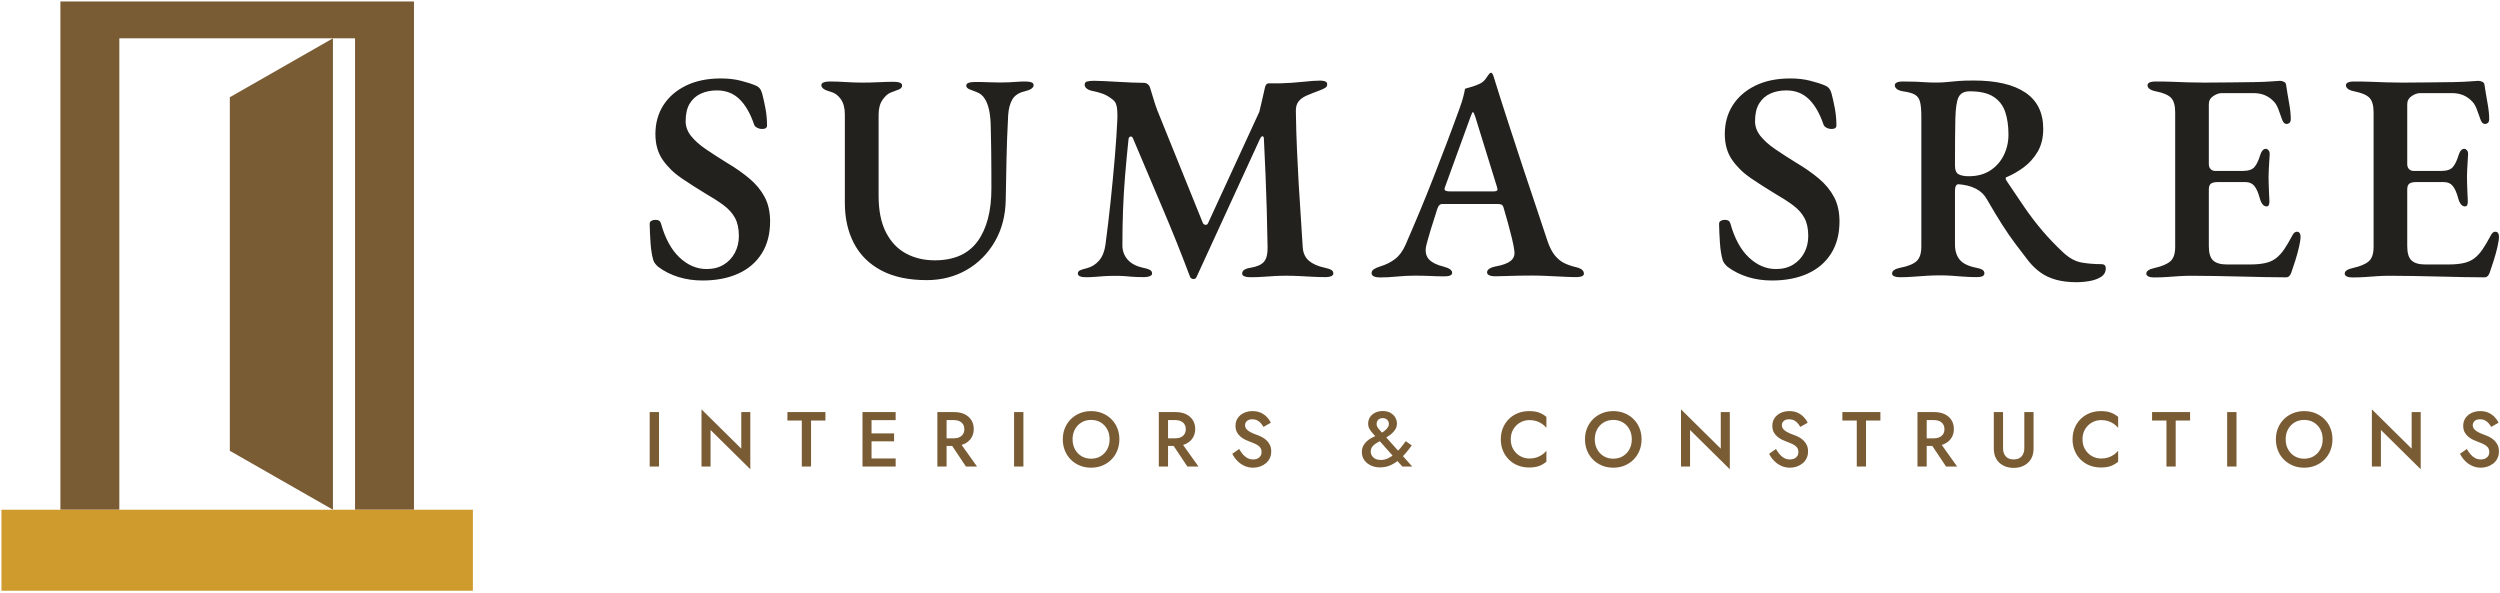
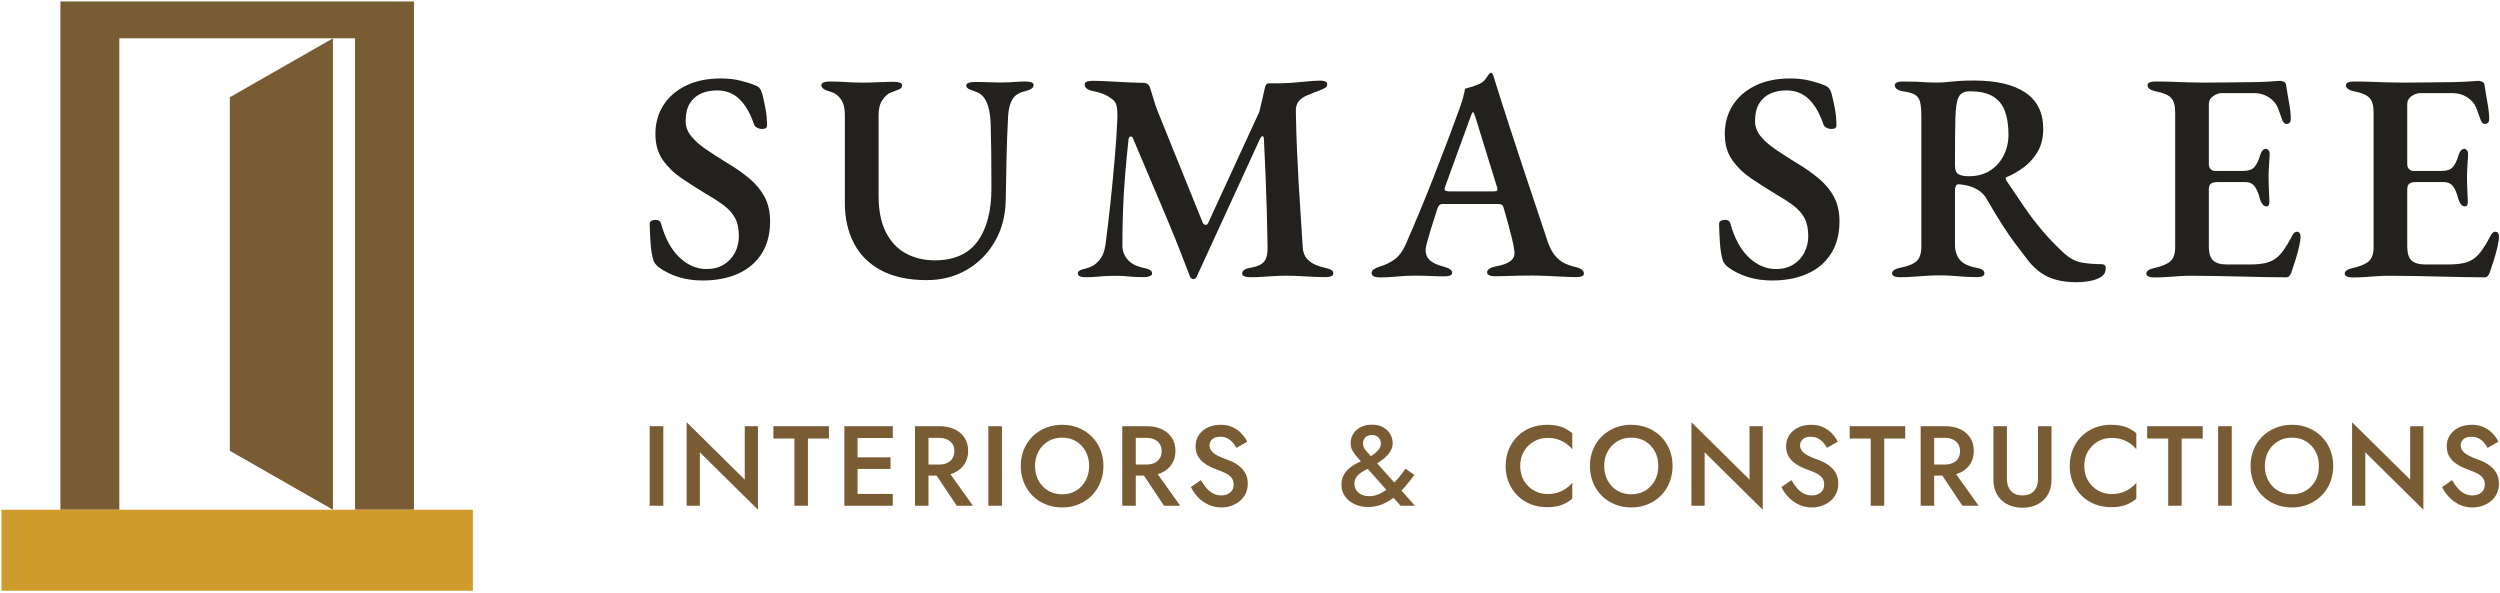
<svg xmlns="http://www.w3.org/2000/svg" width="848.5" height="201" viewBox="-0.500 -0.500 848.500 201.000" role="img">
  <g transform="translate(0.000,0.000)">
    <path d="M20.000,0.000h120.000v12.500h-120.000z M20.000,12.500h20.000v160.000h-20.000z M120.000,12.500h20.000v160.000h-20.000z" fill="#7A5C34" />
    <path d="M112.500,12.500L77.500,32.500V152.500L112.500,172.500Z" fill="#7A5C34" />
    <path d="M0.000,172.500h160.000v27.500h-160.000z" fill="#CF9B2C" />
  </g>
  <path transform="translate(216.668,93.160) scale(0.10096)" d="M210.624 15.264Q168.256 15.264 130.732 3.868Q93.208 -7.528 62.264 -30.16Q57.16 -34.528 52.556 -40.08Q47.952 -45.632 45.584 -52.0Q38.376 -75.312 35.956 -110.44Q33.536 -145.568 33.008 -175.031Q33.008 -182.031 38.824 -185.347Q44.64 -188.663 52.64 -188.663Q59.848 -188.663 64.296 -185.979Q68.744 -183.295 70.848 -176.927Q91.952 -101.031 133.292 -62.143Q174.632 -23.256 224.256 -23.256Q257.784 -23.256 282.024 -38.072Q306.264 -52.888 319.556 -78.18Q332.848 -103.472 332.848 -134.216Q332.848 -171.168 319.9 -195.013Q306.952 -218.857 281.952 -237.489Q256.952 -256.121 219.48 -277.753Q179.376 -302.017 140.824 -328.069Q102.272 -354.121 77.272 -389.645Q52.272 -425.168 52.272 -477.216Q52.272 -531.528 78.768 -573.448Q105.264 -615.368 154.708 -639.684Q204.152 -664.0 272.312 -664.0Q309.048 -664.0 339.228 -656.316Q369.407 -648.632 387.615 -640.896Q397.455 -637.16 402.771 -630.712Q408.087 -624.264 411.191 -612.952Q416.823 -591.952 422.167 -563.664Q427.511 -535.376 427.511 -505.857Q427.511 -494.121 411.039 -494.121Q402.407 -494.121 394.275 -498.305Q386.143 -502.489 384.143 -508.857Q364.983 -565.168 334.775 -594.456Q304.568 -623.744 259.36 -623.744Q228.992 -623.744 205.384 -613.112Q181.775 -602.48 167.851 -579.872Q153.927 -557.264 153.927 -520.416Q153.927 -493.36 172.139 -470.516Q190.351 -447.671 221.799 -426.223Q253.247 -404.775 291.719 -381.039Q335.183 -355.256 368.131 -327.68Q401.079 -300.104 419.451 -265.604Q437.823 -231.104 437.823 -183.312Q437.823 -119.896 409.535 -75.212Q381.247 -30.528 330.223 -7.632Q279.2 15.264 210.624 15.264ZM964.368 14.0Q873.16 14.0 811.872 -18.42Q750.584 -50.84 719.848 -109.444Q689.112 -168.048 689.112 -245.888V-542.952Q689.112 -575.272 675.348 -594.716Q661.584 -614.16 640.904 -619.264Q610.112 -627.528 610.112 -641.264Q610.112 -647.632 617.928 -650.684Q625.744 -653.736 638.008 -653.736Q664.688 -653.736 692.524 -651.868Q720.36 -650.0 749.096 -650.0Q774.303 -650.0 803.267 -651.368Q832.231 -652.736 853.75 -652.736Q866.382 -652.736 874.014 -649.868Q881.646 -647.0 881.646 -640.264Q881.646 -631.424 870.519 -626.872Q859.391 -622.32 842.759 -616.216Q829.287 -611.112 815.943 -592.296Q802.599 -573.48 802.599 -542.008V-269.472Q802.599 -194.624 827.391 -146.435Q852.183 -98.247 894.899 -75.403Q937.615 -52.559 991.256 -52.559Q1088.736 -52.559 1135.264 -116.332Q1181.792 -180.104 1181.792 -294.16Q1181.792 -318.0 1181.66 -352.528Q1181.528 -387.056 1181.08 -425.428Q1180.632 -463.8 1179.632 -498.489Q1179.264 -532.952 1174.212 -556.872Q1169.16 -580.792 1159.24 -596.188Q1149.32 -611.584 1133.112 -617.792Q1122.744 -621.896 1109.956 -626.712Q1097.168 -631.528 1097.168 -639.632Q1097.168 -646.368 1105.168 -649.236Q1113.168 -652.104 1126.536 -652.104Q1155.424 -652.104 1171.896 -651.236Q1188.368 -650.368 1211.104 -650.368Q1228.208 -650.368 1241.656 -651.052Q1255.104 -651.736 1268.288 -652.736Q1281.472 -653.736 1296.152 -653.736Q1308.416 -653.736 1316.048 -651.052Q1323.68 -648.368 1323.68 -641.264Q1323.68 -627.896 1293.256 -620.528Q1263.944 -613.688 1252.024 -593.136Q1240.104 -572.584 1238.104 -539.64Q1233.84 -458.424 1232.524 -390.736Q1231.208 -323.048 1229.944 -255.52Q1228.68 -176.68 1193.312 -115.576Q1157.944 -54.472 1098.34 -20.236Q1038.736 14.0 964.368 14.0ZM1499.16 4.264Q1486.528 4.264 1479.448 1.212Q1472.368 -1.84 1472.368 -8.208Q1472.368 -15.944 1480.736 -19.392Q1489.104 -22.84 1503.16 -26.208Q1527.424 -32.68 1543.976 -52.048Q1560.528 -71.416 1565.16 -104.576Q1574.584 -175.073 1582.48 -250.317Q1590.376 -325.562 1596.428 -396.213Q1602.48 -466.865 1605.056 -523.584Q1605.424 -530.48 1605.424 -539.48Q1605.424 -548.48 1604.792 -556.952Q1604.16 -569.368 1600.504 -578.788Q1596.848 -588.208 1585.744 -595.84Q1570.32 -607.528 1554.792 -613.028Q1539.264 -618.528 1519.208 -622.528Q1508.472 -624.896 1501.92 -630.212Q1495.368 -635.528 1495.368 -643.264Q1495.368 -651.632 1504.132 -653.868Q1512.896 -656.104 1526.424 -656.104Q1538.632 -656.104 1559.868 -655.104Q1581.104 -654.104 1606.208 -652.656Q1631.312 -651.208 1654.756 -650.208Q1678.2 -649.208 1694.455 -649.208Q1701.823 -649.208 1707.559 -644.472Q1713.295 -639.736 1715.295 -632.472Q1721.399 -613.736 1726.767 -595.024Q1732.135 -576.312 1739.503 -556.944L1892.351 -178.759Q1894.983 -172.863 1900.959 -171.915Q1906.935 -170.967 1909.832 -176.863L2082.545 -551.904Q2088.649 -577.0 2093.465 -598.552Q2098.281 -620.104 2101.649 -634.632Q2105.017 -647.632 2114.225 -647.632H2153.536Q2188.688 -648.368 2227.708 -652.552Q2266.728 -656.736 2287.775 -656.736Q2294.983 -656.736 2302.799 -654.5Q2310.615 -652.264 2310.615 -644.528Q2310.615 -636.792 2304.563 -632.792Q2298.511 -628.792 2285.719 -623.896Q2276.031 -620.368 2263.527 -615.472Q2251.023 -610.576 2240.703 -606.048Q2223.343 -598.368 2213.951 -586.108Q2204.559 -573.848 2205.295 -552.913Q2206.399 -481.809 2209.083 -423.805Q2211.767 -365.8 2214.583 -313.9Q2217.399 -262.0 2221.215 -209.392Q2225.031 -156.784 2228.399 -96.104Q2230.399 -67.312 2249.135 -51.18Q2267.871 -35.048 2302.295 -27.68Q2316.351 -24.68 2323.799 -20.68Q2331.247 -16.68 2331.247 -8.576Q2331.247 -2.208 2324.167 0.844Q2317.087 3.896 2305.927 3.896Q2281.135 3.896 2258.851 2.58Q2236.568 1.264 2215.416 0.264Q2194.264 -0.736 2172.368 -0.736Q2152.368 -0.736 2134.084 0.264Q2115.8 1.264 2095.885 2.764Q2075.969 4.264 2050.809 4.264Q2039.649 4.264 2032.201 1.212Q2024.753 -1.84 2024.753 -8.208Q2024.753 -15.944 2032.201 -20.812Q2039.649 -25.68 2053.705 -27.68Q2086.017 -33.152 2098.489 -48.18Q2110.961 -63.208 2110.225 -96.368Q2109.121 -163.952 2107.437 -223.424Q2105.753 -282.896 2103.305 -340.868Q2100.857 -398.84 2097.857 -461.056Q2097.225 -470.216 2092.961 -469.716Q2088.697 -469.216 2084.432 -460.32L1872.096 2.056Q1868.624 11.104 1860.336 10.316Q1852.048 9.528 1849.312 2.16Q1805.528 -114.472 1757.164 -227.788Q1708.8 -341.104 1657.584 -462.904Q1654.848 -469.744 1649.296 -468.64Q1643.744 -467.536 1642.744 -459.593Q1636.32 -398.792 1631.396 -339.74Q1626.472 -280.688 1624.312 -222.216Q1622.152 -163.744 1622.152 -102.736Q1622.152 -75.368 1639.52 -55.26Q1656.888 -35.152 1691.2 -27.68Q1705.256 -25.048 1713.624 -20.864Q1721.992 -16.68 1721.992 -8.576Q1721.992 -2.208 1713.992 0.844Q1705.992 3.896 1694.832 3.896Q1667.832 3.896 1653.78 2.58Q1639.728 1.264 1628.492 0.448Q1617.256 -0.368 1597.52 -0.368Q1577.68 -0.368 1561.792 0.632Q1545.904 1.632 1531.065 2.948Q1516.225 4.264 1499.16 4.264ZM2487.792 5.0Q2475.528 5.0 2467.712 1.5Q2459.896 -2.0 2459.896 -9.472Q2459.896 -17.576 2467.66 -22.708Q2475.424 -27.84 2488.848 -32.104Q2516.32 -40.104 2538.136 -56.472Q2559.952 -72.84 2573.744 -104.32Q2600.272 -165.008 2623.22 -220.272Q2646.168 -275.536 2667.168 -329.352Q2688.168 -383.168 2709.932 -440.197Q2731.697 -497.225 2754.857 -561.073Q2764.272 -586.848 2768.272 -602.872Q2772.272 -618.896 2774.008 -629.376Q2787.056 -633.112 2799.0 -636.664Q2810.944 -640.216 2824.36 -646.584Q2837.039 -652.952 2844.587 -664.4Q2852.135 -675.848 2856.607 -680.952Q2859.079 -682.688 2861.683 -683.056Q2864.287 -683.424 2866.391 -679.216Q2869.127 -674.112 2870.995 -667.928Q2872.863 -661.744 2874.863 -655.008Q2897.391 -582.688 2921.735 -508.104Q2946.079 -433.52 2969.659 -361.86Q2993.239 -290.2 3014.475 -227.836Q3035.711 -165.472 3051.391 -116.961Q3062.079 -85.792 3076.423 -68.552Q3090.767 -51.312 3107.715 -43.128Q3124.663 -34.944 3144.663 -30.208Q3158.719 -27.208 3166.167 -21.628Q3173.615 -16.048 3173.615 -7.944Q3173.615 -1.576 3166.535 1.16Q3159.455 3.896 3148.295 3.896Q3131.719 3.896 3105.327 2.58Q3078.935 1.264 3050.648 -0.052Q3022.36 -1.368 2999.36 -1.368Q2979.992 -1.368 2956.68 -1.0Q2933.368 -0.632 2911.584 0.236Q2889.8 1.104 2874.121 1.104Q2862.961 1.104 2855.513 -2.264Q2848.065 -5.632 2848.065 -12.0Q2848.065 -19.736 2856.777 -24.92Q2865.489 -30.104 2877.017 -32.104Q2911.857 -38.208 2927.329 -50.576Q2942.8 -62.944 2939.857 -83.728Q2938.017 -100.568 2931.885 -125.572Q2925.753 -150.576 2918.225 -178.292Q2910.697 -206.008 2903.8 -228.8Q2901.8 -236.8 2897.22 -239.404Q2892.64 -242.008 2880.848 -242.008H2697.368Q2691.896 -242.008 2687.764 -238.14Q2683.632 -234.272 2680.368 -224.376Q2677.0 -212.536 2670.92 -194.348Q2664.84 -176.16 2658.944 -156.576Q2653.048 -136.992 2648.416 -120.384Q2643.784 -103.775 2642.312 -95.096Q2639.0 -69.416 2654.16 -54.364Q2669.32 -39.312 2701.784 -31.472Q2730.736 -23.944 2730.736 -10.736Q2730.736 -4.368 2723.84 -1.5Q2716.944 1.368 2704.68 1.368Q2684.32 1.368 2659.32 0.184Q2634.32 -1.0 2605.584 -1.0Q2574.056 -1.0 2544.712 2.0Q2515.368 5.0 2487.792 5.0ZM2724.736 -284.208H2868.697Q2883.065 -284.208 2883.065 -289.944Q2883.065 -292.68 2882.565 -294.812Q2882.065 -296.944 2881.065 -300.312L2808.216 -535.848Q2803.32 -550.904 2800.32 -550.904Q2798.32 -550.904 2793.056 -536.48L2707.208 -300.312Q2705.208 -295.048 2705.208 -292.312Q2705.208 -287.312 2710.708 -285.76Q2716.208 -284.208 2724.736 -284.208ZM3805.624 15.264Q3763.256 15.264 3725.732 3.868Q3688.208 -7.528 3657.264 -30.16Q3652.16 -34.528 3647.556 -40.08Q3642.952 -45.632 3640.584 -52.0Q3633.376 -75.312 3630.956 -110.44Q3628.536 -145.568 3628.008 -175.031Q3628.008 -182.031 3633.824 -185.347Q3639.64 -188.663 3647.64 -188.663Q3654.848 -188.663 3659.296 -185.979Q3663.744 -183.295 3665.848 -176.927Q3686.952 -101.031 3728.292 -62.143Q3769.632 -23.256 3819.256 -23.256Q3852.784 -23.256 3877.024 -38.072Q3901.264 -52.888 3914.556 -78.18Q3927.848 -103.472 3927.848 -134.216Q3927.848 -171.168 3914.9 -195.013Q3901.952 -218.857 3876.952 -237.489Q3851.952 -256.121 3814.48 -277.753Q3774.376 -302.017 3735.824 -328.069Q3697.272 -354.121 3672.272 -389.645Q3647.272 -425.168 3647.272 -477.216Q3647.272 -531.528 3673.768 -573.448Q3700.264 -615.368 3749.708 -639.684Q3799.152 -664.0 3867.312 -664.0Q3904.048 -664.0 3934.228 -656.316Q3964.407 -648.632 3982.615 -640.896Q3992.455 -637.16 3997.771 -630.712Q4003.087 -624.264 4006.191 -612.952Q4011.823 -591.952 4017.167 -563.664Q4022.511 -535.376 4022.511 -505.857Q4022.511 -494.121 4006.039 -494.121Q3997.407 -494.121 3989.275 -498.305Q3981.143 -502.489 3979.143 -508.857Q3959.983 -565.168 3929.775 -594.456Q3899.568 -623.744 3854.36 -623.744Q3823.992 -623.744 3800.384 -613.112Q3776.775 -602.48 3762.851 -579.872Q3748.927 -557.264 3748.927 -520.416Q3748.927 -493.36 3767.139 -470.516Q3785.351 -447.671 3816.799 -426.223Q3848.247 -404.775 3886.719 -381.039Q3930.183 -355.256 3963.131 -327.68Q3996.079 -300.104 4014.451 -265.604Q4032.823 -231.104 4032.823 -183.312Q4032.823 -119.896 4004.535 -75.212Q3976.247 -30.528 3925.223 -7.632Q3874.2 15.264 3805.624 15.264ZM4829.68 21.0Q4791.376 21.0 4761.777 13.004Q4732.177 5.008 4709.705 -10.855Q4687.233 -26.719 4668.497 -49.927Q4645.601 -79.559 4624.337 -107.795Q4603.073 -136.031 4580.597 -171.111Q4558.121 -206.191 4529.008 -256.671Q4515.848 -280.568 4493.0 -292.36Q4476.888 -300.784 4460.907 -304.18Q4444.927 -307.576 4434.239 -308.208Q4427.343 -308.84 4424.211 -303.024Q4421.079 -297.208 4421.079 -288.208V-105.584Q4421.079 -73.952 4436.999 -54.684Q4452.919 -35.416 4492.127 -27.68Q4506.183 -25.048 4513.079 -20.864Q4519.975 -16.68 4519.975 -8.576Q4519.975 -2.208 4513.447 0.844Q4506.919 3.896 4495.759 3.896Q4470.967 3.896 4450.027 2.264Q4429.087 0.632 4410.228 -0.684Q4391.368 -2.0 4372.0 -2.0Q4348.84 -2.0 4326.764 -0.684Q4304.688 0.632 4282.244 2.448Q4259.8 4.264 4234.64 4.264Q4224.216 4.264 4216.952 1.212Q4209.688 -1.84 4209.688 -8.208Q4209.688 -22.048 4237.536 -27.68Q4275.536 -35.048 4291.749 -49.576Q4307.961 -64.104 4307.961 -98.896V-535.2Q4307.961 -567.312 4303.909 -584.236Q4299.857 -601.16 4287.173 -608.976Q4274.489 -616.792 4247.329 -620.528Q4232.168 -622.896 4225.456 -628.58Q4218.744 -634.264 4218.744 -640.896Q4218.744 -647.264 4225.824 -650.5Q4232.904 -653.736 4244.432 -653.736Q4273.64 -653.736 4290.268 -653.0Q4306.896 -652.264 4321.84 -651.212Q4336.784 -650.16 4358.992 -650.16Q4379.832 -650.16 4396.119 -652.028Q4412.407 -653.896 4432.563 -655.448Q4452.719 -657.0 4484.663 -657.0Q4597.607 -657.0 4657.683 -616.552Q4717.759 -576.104 4717.759 -494.472Q4717.759 -449.472 4699.023 -417.708Q4680.287 -385.944 4652.183 -365.232Q4624.079 -344.52 4594.975 -332.36Q4590.975 -331.36 4591.475 -327.676Q4591.975 -323.992 4594.607 -319.728Q4625.239 -273.832 4653.739 -232.2Q4682.239 -190.568 4714.399 -152.591Q4746.559 -114.615 4786.935 -77.135Q4816.247 -50.455 4847.111 -45.087Q4877.975 -39.719 4912.975 -39.719Q4927.975 -39.719 4927.975 -25.775Q4927.975 -7.464 4912.791 2.612Q4897.607 12.688 4874.927 16.844Q4852.247 21.0 4829.68 21.0ZM4467.455 -335.256Q4509.775 -335.256 4539.412 -354.416Q4569.048 -373.576 4584.972 -405.552Q4600.896 -437.528 4600.896 -475.528Q4600.896 -519.104 4589.844 -551.632Q4578.792 -584.16 4550.604 -602.452Q4522.416 -620.744 4470.823 -620.744Q4443.239 -620.744 4433.423 -601.532Q4423.607 -582.32 4422.343 -528.112Q4421.711 -504.216 4421.395 -465.028Q4421.079 -425.84 4421.079 -371.36Q4421.079 -348.2 4433.423 -341.728Q4445.767 -335.256 4467.455 -335.256ZM5089.593 5.0Q5078.065 5.0 5071.168 1.58Q5064.272 -1.84 5064.272 -7.84Q5064.272 -20.944 5092.489 -26.944Q5128.649 -35.048 5144.993 -49.208Q5161.337 -63.368 5161.337 -97.528V-549.736Q5161.337 -584.264 5147.573 -598.712Q5133.809 -613.16 5096.913 -620.528Q5081.753 -623.528 5075.041 -628.896Q5068.329 -634.264 5068.329 -640.896Q5068.329 -647.264 5075.409 -650.5Q5082.489 -653.736 5094.017 -653.736Q5126.129 -653.736 5152.445 -652.736Q5178.761 -651.736 5204.077 -650.868Q5229.393 -650.0 5258.873 -650.0Q5300.337 -650.0 5346.956 -650.684Q5393.576 -651.368 5431.2 -651.736Q5464.464 -652.368 5486.86 -654.156Q5509.256 -655.944 5513.256 -655.944Q5519.36 -655.944 5526.28 -653.024Q5533.2 -650.104 5534.2 -642.528Q5538.832 -611.216 5544.384 -580.772Q5549.935 -550.329 5549.935 -527.753Q5549.935 -518.385 5545.619 -514.649Q5541.303 -510.913 5536.303 -510.913Q5531.303 -510.913 5527.832 -513.965Q5524.36 -517.017 5521.624 -523.489Q5514.416 -544.168 5508.128 -560.772Q5501.84 -577.376 5493.368 -585.848Q5480.472 -600.008 5463.472 -607.348Q5446.472 -614.688 5424.16 -614.688H5318.183Q5303.927 -614.688 5289.191 -604.584Q5274.455 -594.48 5274.455 -577.536V-375.84Q5274.455 -365.368 5280.507 -359.236Q5286.559 -353.104 5295.399 -353.104H5389.247Q5417.143 -353.104 5428.327 -366.732Q5439.511 -380.36 5447.247 -406.888Q5453.983 -427.416 5466.351 -427.416Q5470.719 -427.416 5475.035 -422.68Q5479.351 -417.944 5478.983 -408.84Q5478.615 -401.16 5477.747 -387.16Q5476.879 -373.16 5476.063 -358.712Q5475.247 -344.264 5475.247 -334.056Q5475.247 -322.952 5475.747 -307.556Q5476.247 -292.16 5476.931 -277.528Q5477.615 -262.896 5477.983 -254.848Q5478.719 -244.904 5476.483 -239.352Q5474.247 -233.8 5468.615 -233.8Q5452.879 -233.8 5445.247 -262.857Q5438.143 -289.168 5427.591 -302.376Q5417.039 -315.584 5397.407 -315.584H5304.039Q5289.247 -315.584 5281.851 -310.532Q5274.455 -305.48 5274.455 -290.688V-99.792Q5274.455 -65.472 5288.983 -52.076Q5303.511 -38.68 5334.2 -38.68H5413.719Q5441.303 -38.68 5462.068 -42.916Q5482.832 -47.152 5498.096 -57.888Q5514.464 -69.992 5527.7 -89.464Q5540.935 -108.935 5555.096 -135.992Q5558.464 -142.728 5562.648 -145.992Q5566.832 -149.256 5572.2 -148.624Q5577.568 -147.992 5580.2 -143.388Q5582.832 -138.784 5582.832 -132.416Q5582.832 -120.104 5577.832 -98.156Q5572.832 -76.208 5565.332 -52.392Q5557.832 -28.576 5551.464 -10.528Q5548.832 -3.528 5544.676 0.552Q5540.52 4.632 5533.784 4.632Q5501.607 4.632 5463.183 3.816Q5424.759 3.0 5382.791 2.0Q5340.823 1.0 5298.332 0.184Q5255.84 -0.632 5215.264 -0.632Q5194.0 -0.632 5174.32 0.684Q5154.64 2.0 5134.329 3.5Q5114.017 5.0 5089.593 5.0ZM5756.593 5.0Q5745.065 5.0 5738.168 1.58Q5731.272 -1.84 5731.272 -7.84Q5731.272 -20.944 5759.489 -26.944Q5795.649 -35.048 5811.993 -49.208Q5828.337 -63.368 5828.337 -97.528V-549.736Q5828.337 -584.264 5814.573 -598.712Q5800.809 -613.16 5763.913 -620.528Q5748.753 -623.528 5742.041 -628.896Q5735.329 -634.264 5735.329 -640.896Q5735.329 -647.264 5742.409 -650.5Q5749.489 -653.736 5761.017 -653.736Q5793.129 -653.736 5819.445 -652.736Q5845.761 -651.736 5871.077 -650.868Q5896.393 -650.0 5925.873 -650.0Q5967.337 -650.0 6013.956 -650.684Q6060.576 -651.368 6098.2 -651.736Q6131.464 -652.368 6153.86 -654.156Q6176.256 -655.944 6180.256 -655.944Q6186.36 -655.944 6193.28 -653.024Q6200.2 -650.104 6201.2 -642.528Q6205.832 -611.216 6211.384 -580.772Q6216.935 -550.329 6216.935 -527.753Q6216.935 -518.385 6212.619 -514.649Q6208.303 -510.913 6203.303 -510.913Q6198.303 -510.913 6194.832 -513.965Q6191.36 -517.017 6188.624 -523.489Q6181.416 -544.168 6175.128 -560.772Q6168.84 -577.376 6160.368 -585.848Q6147.472 -600.008 6130.472 -607.348Q6113.472 -614.688 6091.16 -614.688H5985.183Q5970.927 -614.688 5956.191 -604.584Q5941.455 -594.48 5941.455 -577.536V-375.84Q5941.455 -365.368 5947.507 -359.236Q5953.559 -353.104 5962.399 -353.104H6056.247Q6084.143 -353.104 6095.327 -366.732Q6106.511 -380.36 6114.247 -406.888Q6120.983 -427.416 6133.351 -427.416Q6137.719 -427.416 6142.035 -422.68Q6146.351 -417.944 6145.983 -408.84Q6145.615 -401.16 6144.747 -387.16Q6143.879 -373.16 6143.063 -358.712Q6142.247 -344.264 6142.247 -334.056Q6142.247 -322.952 6142.747 -307.556Q6143.247 -292.16 6143.931 -277.528Q6144.615 -262.896 6144.983 -254.848Q6145.719 -244.904 6143.483 -239.352Q6141.247 -233.8 6135.615 -233.8Q6119.879 -233.8 6112.247 -262.857Q6105.143 -289.168 6094.591 -302.376Q6084.039 -315.584 6064.407 -315.584H5971.039Q5956.247 -315.584 5948.851 -310.532Q5941.455 -305.48 5941.455 -290.688V-99.792Q5941.455 -65.472 5955.983 -52.076Q5970.511 -38.68 6001.2 -38.68H6080.719Q6108.303 -38.68 6129.068 -42.916Q6149.832 -47.152 6165.096 -57.888Q6181.464 -69.992 6194.7 -89.464Q6207.935 -108.935 6222.096 -135.992Q6225.464 -142.728 6229.648 -145.992Q6233.832 -149.256 6239.2 -148.624Q6244.568 -147.992 6247.2 -143.388Q6249.832 -138.784 6249.832 -132.416Q6249.832 -120.104 6244.832 -98.156Q6239.832 -76.208 6232.332 -52.392Q6224.832 -28.576 6218.464 -10.528Q6215.832 -3.528 6211.676 0.552Q6207.52 4.632 6200.784 4.632Q6168.607 4.632 6130.183 3.816Q6091.759 3.0 6049.791 2.0Q6007.823 1.0 5965.332 0.184Q5922.84 -0.632 5882.264 -0.632Q5861.0 -0.632 5841.32 0.684Q5821.64 2.0 5801.329 3.5Q5781.017 5.0 5756.593 5.0Z" fill="#23211D" />
-   <path transform="translate(217.954,157.840) scale(0.0264)" d="M77.5 -700.0V0.0H197.5V-700.0H77.5ZM1255.092 -700.0V-230.0L743.842 -735.0V0.0H860.092V-470.0L1371.342 35.0V-700.0H1255.092ZM1848.184 -591.25H2033.184V0.0H2151.934V-591.25H2336.934V-700.0H1848.184V-591.25ZM2886.777 0.0H3239.777V-103.75H2886.777V0.0ZM2886.777 -596.25H3239.777V-700.0H2886.777V-596.25ZM2886.777 -323.75H3219.777V-426.25H2886.777V-323.75ZM2813.527 -700.0V0.0H2929.777V-700.0H2813.527ZM3920.869 -333.75 4143.369 0.0H4285.869L4048.369 -333.75H3920.869ZM3775.869 -700.0V0.0H3894.619V-700.0H3775.869ZM3846.619 -597.5H3987.119Q4027.869 -597.5 4058.244 -583.625Q4088.619 -569.75 4105.619 -543.625Q4122.619 -517.5 4122.619 -480.0Q4122.619 -442.75 4105.619 -416.5Q4088.619 -390.25 4058.244 -376.375Q4027.869 -362.5 3987.119 -362.5H3846.619V-265.0H3992.119Q4068.869 -265.0 4125.119 -291.875Q4181.369 -318.75 4212.619 -368.0Q4243.869 -417.25 4243.869 -482.5Q4243.869 -548.75 4212.619 -597.5Q4181.369 -646.25 4125.119 -673.125Q4068.869 -700.0 3992.119 -700.0H3846.619V-597.5ZM4762.211 -700.0V0.0H4882.211V-700.0H4762.211ZM5514.303 -350.0Q5514.303 -422.25 5544.928 -478.375Q5575.553 -534.5 5629.303 -566.875Q5683.053 -599.25 5752.303 -599.25Q5823.053 -599.25 5876.303 -566.875Q5929.553 -534.5 5959.928 -478.375Q5990.303 -422.25 5990.303 -350.0Q5990.303 -278.0 5959.678 -221.75Q5929.053 -165.5 5875.678 -133.125Q5822.303 -100.75 5752.303 -100.75Q5683.053 -100.75 5629.303 -133.125Q5575.553 -165.5 5544.928 -221.75Q5514.303 -278.0 5514.303 -350.0ZM5388.553 -350.0Q5388.553 -272.0 5415.553 -205.125Q5442.553 -138.25 5491.553 -89.125Q5540.553 -40.0 5607.178 -12.5Q5673.803 15.0 5752.303 15.0Q5831.553 15.0 5897.803 -12.5Q5964.053 -40.0 6013.053 -89.125Q6062.053 -138.25 6089.053 -205.125Q6116.053 -272.0 6116.053 -350.0Q6116.053 -428.75 6088.928 -494.875Q6061.803 -561.0 6012.553 -609.625Q5963.303 -658.25 5897.178 -685.375Q5831.053 -712.5 5752.303 -712.5Q5674.803 -712.5 5608.303 -685.375Q5541.803 -658.25 5492.553 -609.625Q5443.303 -561.0 5415.928 -494.875Q5388.553 -428.75 5388.553 -350.0ZM6767.895 -333.75 6990.395 0.0H7132.895L6895.395 -333.75H6767.895ZM6622.895 -700.0V0.0H6741.645V-700.0H6622.895ZM6693.645 -597.5H6834.145Q6874.895 -597.5 6905.27 -583.625Q6935.645 -569.75 6952.645 -543.625Q6969.645 -517.5 6969.645 -480.0Q6969.645 -442.75 6952.645 -416.5Q6935.645 -390.25 6905.27 -376.375Q6874.895 -362.5 6834.145 -362.5H6693.645V-265.0H6839.145Q6915.895 -265.0 6972.145 -291.875Q7028.395 -318.75 7059.645 -368.0Q7090.895 -417.25 7090.895 -482.5Q7090.895 -548.75 7059.645 -597.5Q7028.395 -646.25 6972.145 -673.125Q6915.895 -700.0 6839.145 -700.0H6693.645V-597.5ZM7655.738 -225.5 7567.738 -164.0Q7590.988 -116.25 7630.113 -75.125Q7669.238 -34.0 7721.738 -9.5Q7774.238 15.0 7835.738 15.0Q7880.738 15.0 7922.363 0.75Q7963.988 -13.5 7996.988 -40.25Q8029.988 -67.0 8049.113 -105.875Q8068.238 -144.75 8068.238 -193.75Q8068.238 -240.0 8052.488 -274.25Q8036.738 -308.5 8010.988 -333.625Q7985.238 -358.75 7953.738 -375.875Q7922.238 -393.0 7890.738 -404.25Q7834.738 -423.75 7799.613 -442.75Q7764.488 -461.75 7748.113 -483.5Q7731.738 -505.25 7731.738 -532.25Q7731.738 -562.0 7754.863 -584.625Q7777.988 -607.25 7826.488 -607.25Q7861.988 -607.25 7888.363 -593.5Q7914.738 -579.75 7934.613 -557.375Q7954.488 -535.0 7968.238 -509.25L8063.738 -563.25Q8046.238 -600.0 8014.613 -634.125Q7982.988 -668.25 7936.988 -690.375Q7890.988 -712.5 7828.488 -712.5Q7765.988 -712.5 7716.238 -688.875Q7666.488 -665.25 7637.738 -622.75Q7608.988 -580.25 7608.988 -524.0Q7608.988 -474.75 7627.738 -440.25Q7646.488 -405.75 7675.613 -382.125Q7704.738 -358.5 7736.863 -343.375Q7768.988 -328.25 7794.738 -319.0Q7838.988 -303.0 7872.613 -286.625Q7906.238 -270.25 7925.113 -246.75Q7943.988 -223.25 7943.988 -184.5Q7943.988 -142.75 7913.988 -116.875Q7883.988 -91.0 7835.488 -91.0Q7796.238 -91.0 7763.863 -107.75Q7731.488 -124.5 7705.113 -154.875Q7678.738 -185.25 7655.738 -225.5ZM9416.422 -379.0 9753.672 0.0H9880.672L9510.672 -415.0Q9476.422 -453.75 9449.797 -484.375Q9423.172 -515.0 9423.172 -547.25Q9423.172 -579.5 9443.672 -601.0Q9464.172 -622.5 9502.422 -622.5Q9527.422 -622.5 9544.672 -612.25Q9561.922 -602.0 9571.422 -585.0Q9580.922 -568.0 9580.922 -546.0Q9580.922 -514.75 9549.672 -481.5Q9518.422 -448.25 9462.422 -418.25Q9441.922 -407.75 9412.422 -394.875Q9382.922 -382.0 9351.797 -364.5Q9320.672 -347.0 9293.922 -322.25Q9267.172 -297.5 9250.297 -263.875Q9233.422 -230.25 9233.422 -184.75Q9233.422 -124.5 9266.172 -80.375Q9298.922 -36.25 9351.922 -12.5Q9404.922 11.25 9465.922 11.25Q9535.672 11.25 9594.672 -13.75Q9653.672 -38.75 9703.672 -79.5Q9753.672 -120.25 9796.047 -170.75Q9838.422 -221.25 9875.422 -271.5L9797.672 -326.0Q9763.922 -278.0 9726.922 -234.625Q9689.922 -191.25 9649.797 -157.5Q9609.672 -123.75 9566.422 -104.0Q9523.172 -84.25 9477.172 -84.25Q9439.672 -84.25 9410.422 -97.875Q9381.172 -111.5 9364.547 -136.25Q9347.922 -161.0 9347.922 -193.25Q9347.922 -228.25 9365.422 -252.375Q9382.922 -276.5 9410.547 -294.5Q9438.172 -312.5 9469.422 -327.75Q9500.672 -343.0 9527.422 -359.5Q9565.172 -383.25 9594.172 -405.125Q9623.172 -427.0 9643.297 -450.125Q9663.422 -473.25 9673.922 -498.0Q9684.422 -522.75 9684.422 -551.5Q9684.422 -593.5 9663.172 -630.25Q9641.922 -667.0 9601.422 -690.25Q9560.922 -713.5 9502.922 -713.5Q9446.172 -713.5 9403.672 -692.125Q9361.172 -670.75 9337.672 -633.75Q9314.172 -596.75 9314.172 -551.0Q9314.172 -514.0 9331.672 -483.125Q9349.172 -452.25 9373.422 -426.5Q9397.672 -400.75 9416.422 -379.0ZM11147.606 -350.0Q11147.606 -425.0 11181.106 -480.25Q11214.606 -535.5 11268.981 -566.25Q11323.356 -597.0 11387.356 -597.0Q11437.356 -597.0 11477.481 -584.125Q11517.606 -571.25 11549.981 -548.625Q11582.356 -526.0 11605.856 -497.5V-638.0Q11562.606 -674.5 11511.481 -693.5Q11460.356 -712.5 11383.356 -712.5Q11305.856 -712.5 11239.481 -686.125Q11173.106 -659.75 11123.856 -611.125Q11074.606 -562.5 11047.106 -496.0Q11019.606 -429.5 11019.606 -350.0Q11019.606 -270.5 11047.106 -204.0Q11074.606 -137.5 11123.856 -88.875Q11173.106 -40.25 11239.481 -13.875Q11305.856 12.5 11383.356 12.5Q11460.356 12.5 11511.481 -6.625Q11562.606 -25.75 11605.856 -62.0V-202.5Q11582.356 -174.0 11549.981 -151.5Q11517.606 -129.0 11477.481 -116.0Q11437.356 -103.0 11387.356 -103.0Q11323.356 -103.0 11268.981 -133.75Q11214.606 -164.5 11181.106 -220.125Q11147.606 -275.75 11147.606 -350.0ZM12227.699 -350.0Q12227.699 -422.25 12258.324 -478.375Q12288.949 -534.5 12342.699 -566.875Q12396.449 -599.25 12465.699 -599.25Q12536.449 -599.25 12589.699 -566.875Q12642.949 -534.5 12673.324 -478.375Q12703.699 -422.25 12703.699 -350.0Q12703.699 -278.0 12673.074 -221.75Q12642.449 -165.5 12589.074 -133.125Q12535.699 -100.75 12465.699 -100.75Q12396.449 -100.75 12342.699 -133.125Q12288.949 -165.5 12258.324 -221.75Q12227.699 -278.0 12227.699 -350.0ZM12101.949 -350.0Q12101.949 -272.0 12128.949 -205.125Q12155.949 -138.25 12204.949 -89.125Q12253.949 -40.0 12320.574 -12.5Q12387.199 15.0 12465.699 15.0Q12544.949 15.0 12611.199 -12.5Q12677.449 -40.0 12726.449 -89.125Q12775.449 -138.25 12802.449 -205.125Q12829.449 -272.0 12829.449 -350.0Q12829.449 -428.75 12802.324 -494.875Q12775.199 -561.0 12725.949 -609.625Q12676.699 -658.25 12610.574 -685.375Q12544.449 -712.5 12465.699 -712.5Q12388.199 -712.5 12321.699 -685.375Q12255.199 -658.25 12205.949 -609.625Q12156.699 -561.0 12129.324 -494.875Q12101.949 -428.75 12101.949 -350.0ZM13847.541 -700.0V-230.0L13336.291 -735.0V0.0H13452.541V-470.0L13963.791 35.0V-700.0H13847.541ZM14557.133 -225.5 14469.133 -164.0Q14492.383 -116.25 14531.508 -75.125Q14570.633 -34.0 14623.133 -9.5Q14675.633 15.0 14737.133 15.0Q14782.133 15.0 14823.758 0.75Q14865.383 -13.5 14898.383 -40.25Q14931.383 -67.0 14950.508 -105.875Q14969.633 -144.75 14969.633 -193.75Q14969.633 -240.0 14953.883 -274.25Q14938.133 -308.5 14912.383 -333.625Q14886.633 -358.75 14855.133 -375.875Q14823.633 -393.0 14792.133 -404.25Q14736.133 -423.75 14701.008 -442.75Q14665.883 -461.75 14649.508 -483.5Q14633.133 -505.25 14633.133 -532.25Q14633.133 -562.0 14656.258 -584.625Q14679.383 -607.25 14727.883 -607.25Q14763.383 -607.25 14789.758 -593.5Q14816.133 -579.75 14836.008 -557.375Q14855.883 -535.0 14869.633 -509.25L14965.133 -563.25Q14947.633 -600.0 14916.008 -634.125Q14884.383 -668.25 14838.383 -690.375Q14792.383 -712.5 14729.883 -712.5Q14667.383 -712.5 14617.633 -688.875Q14567.883 -665.25 14539.133 -622.75Q14510.383 -580.25 14510.383 -524.0Q14510.383 -474.75 14529.133 -440.25Q14547.883 -405.75 14577.008 -382.125Q14606.133 -358.5 14638.258 -343.375Q14670.383 -328.25 14696.133 -319.0Q14740.383 -303.0 14774.008 -286.625Q14807.633 -270.25 14826.508 -246.75Q14845.383 -223.25 14845.383 -184.5Q14845.383 -142.75 14815.383 -116.875Q14785.383 -91.0 14736.883 -91.0Q14697.633 -91.0 14665.258 -107.75Q14632.883 -124.5 14606.508 -154.875Q14580.133 -185.25 14557.133 -225.5ZM15410.975 -591.25H15595.975V0.0H15714.725V-591.25H15899.725V-700.0H15410.975V-591.25ZM16521.317 -333.75 16743.817 0.0H16886.317L16648.817 -333.75H16521.317ZM16376.317 -700.0V0.0H16495.067V-700.0H16376.317ZM16447.067 -597.5H16587.567Q16628.317 -597.5 16658.692 -583.625Q16689.067 -569.75 16706.067 -543.625Q16723.067 -517.5 16723.067 -480.0Q16723.067 -442.75 16706.067 -416.5Q16689.067 -390.25 16658.692 -376.375Q16628.317 -362.5 16587.567 -362.5H16447.067V-265.0H16592.567Q16669.317 -265.0 16725.567 -291.875Q16781.817 -318.75 16813.067 -368.0Q16844.317 -417.25 16844.317 -482.5Q16844.317 -548.75 16813.067 -597.5Q16781.817 -646.25 16725.567 -673.125Q16669.317 -700.0 16592.567 -700.0H16447.067V-597.5ZM17357.66 -700.0V-230.0Q17357.66 -172.25 17376.16 -126.375Q17394.66 -80.5 17429.035 -48.625Q17463.41 -16.75 17510.285 0.375Q17557.16 17.5 17613.16 17.5Q17669.16 17.5 17716.035 0.375Q17762.91 -16.75 17797.285 -48.625Q17831.66 -80.5 17850.16 -126.375Q17868.66 -172.25 17868.66 -230.0V-700.0H17749.91V-235.0Q17749.91 -170.5 17715.285 -130.875Q17680.66 -91.25 17613.16 -91.25Q17545.66 -91.25 17511.035 -130.875Q17476.41 -170.5 17476.41 -235.0V-700.0H17357.66ZM18498.002 -350.0Q18498.002 -425.0 18531.502 -480.25Q18565.002 -535.5 18619.377 -566.25Q18673.752 -597.0 18737.752 -597.0Q18787.752 -597.0 18827.877 -584.125Q18868.002 -571.25 18900.377 -548.625Q18932.752 -526.0 18956.252 -497.5V-638.0Q18913.002 -674.5 18861.877 -693.5Q18810.752 -712.5 18733.752 -712.5Q18656.252 -712.5 18589.877 -686.125Q18523.502 -659.75 18474.252 -611.125Q18425.002 -562.5 18397.502 -496.0Q18370.002 -429.5 18370.002 -350.0Q18370.002 -270.5 18397.502 -204.0Q18425.002 -137.5 18474.252 -88.875Q18523.502 -40.25 18589.877 -13.875Q18656.252 12.5 18733.752 12.5Q18810.752 12.5 18861.877 -6.625Q18913.002 -25.75 18956.252 -62.0V-202.5Q18932.752 -174.0 18900.377 -151.5Q18868.002 -129.0 18827.877 -116.0Q18787.752 -103.0 18737.752 -103.0Q18673.752 -103.0 18619.377 -133.75Q18565.002 -164.5 18531.502 -220.125Q18498.002 -275.75 18498.002 -350.0ZM19392.344 -591.25H19577.344V0.0H19696.094V-591.25H19881.094V-700.0H19392.344V-591.25ZM20357.686 -700.0V0.0H20477.686V-700.0H20357.686ZM21109.779 -350.0Q21109.779 -422.25 21140.404 -478.375Q21171.029 -534.5 21224.779 -566.875Q21278.529 -599.25 21347.779 -599.25Q21418.529 -599.25 21471.779 -566.875Q21525.029 -534.5 21555.404 -478.375Q21585.779 -422.25 21585.779 -350.0Q21585.779 -278.0 21555.154 -221.75Q21524.529 -165.5 21471.154 -133.125Q21417.779 -100.75 21347.779 -100.75Q21278.529 -100.75 21224.779 -133.125Q21171.029 -165.5 21140.404 -221.75Q21109.779 -278.0 21109.779 -350.0ZM20984.029 -350.0Q20984.029 -272.0 21011.029 -205.125Q21038.029 -138.25 21087.029 -89.125Q21136.029 -40.0 21202.654 -12.5Q21269.279 15.0 21347.779 15.0Q21427.029 15.0 21493.279 -12.5Q21559.529 -40.0 21608.529 -89.125Q21657.529 -138.25 21684.529 -205.125Q21711.529 -272.0 21711.529 -350.0Q21711.529 -428.75 21684.404 -494.875Q21657.279 -561.0 21608.029 -609.625Q21558.779 -658.25 21492.654 -685.375Q21426.529 -712.5 21347.779 -712.5Q21270.279 -712.5 21203.779 -685.375Q21137.279 -658.25 21088.029 -609.625Q21038.779 -561.0 21011.404 -494.875Q20984.029 -428.75 20984.029 -350.0ZM22729.621 -700.0V-230.0L22218.371 -735.0V0.0H22334.621V-470.0L22845.871 35.0V-700.0H22729.621ZM23439.213 -225.5 23351.213 -164.0Q23374.463 -116.25 23413.588 -75.125Q23452.713 -34.0 23505.213 -9.5Q23557.713 15.0 23619.213 15.0Q23664.213 15.0 23705.838 0.75Q23747.463 -13.5 23780.463 -40.25Q23813.463 -67.0 23832.588 -105.875Q23851.713 -144.75 23851.713 -193.75Q23851.713 -240.0 23835.963 -274.25Q23820.213 -308.5 23794.463 -333.625Q23768.713 -358.75 23737.213 -375.875Q23705.713 -393.0 23674.213 -404.25Q23618.213 -423.75 23583.088 -442.75Q23547.963 -461.75 23531.588 -483.5Q23515.213 -505.25 23515.213 -532.25Q23515.213 -562.0 23538.338 -584.625Q23561.463 -607.25 23609.963 -607.25Q23645.463 -607.25 23671.838 -593.5Q23698.213 -579.75 23718.088 -557.375Q23737.963 -535.0 23751.713 -509.25L23847.213 -563.25Q23829.713 -600.0 23798.088 -634.125Q23766.463 -668.25 23720.463 -690.375Q23674.463 -712.5 23611.963 -712.5Q23549.463 -712.5 23499.713 -688.875Q23449.963 -665.25 23421.213 -622.75Q23392.463 -580.25 23392.463 -524.0Q23392.463 -474.75 23411.213 -440.25Q23429.963 -405.75 23459.088 -382.125Q23488.213 -358.5 23520.338 -343.375Q23552.463 -328.25 23578.213 -319.0Q23622.463 -303.0 23656.088 -286.625Q23689.713 -270.25 23708.588 -246.75Q23727.463 -223.25 23727.463 -184.5Q23727.463 -142.75 23697.463 -116.875Q23667.463 -91.0 23618.963 -91.0Q23579.713 -91.0 23547.338 -107.75Q23514.963 -124.5 23488.588 -154.875Q23462.213 -185.25 23439.213 -225.5Z" fill="#7A5C34" />
+   <path d="M220 144.154L220 171.15L224.628 171.15L224.628 144.154L220 144.154ZM252.268 144.154L252.268 162.28L232.551 142.804L232.551 171.15L237.034 171.15L237.034 153.024L256.751 172.5L256.751 144.154L252.268 144.154ZM261.994 148.348L269.129 148.348L269.129 171.15L273.708 171.15L273.708 148.348L280.843 148.348L280.843 144.154L261.994 144.154L261.994 148.348ZM286.076 144.154L286.076 171.15L290.559 171.15L290.559 144.154L286.076 144.154ZM288.901 171.15L302.515 171.15L302.515 167.149L288.901 167.149L288.901 171.15ZM288.901 148.155L302.515 148.155L302.515 144.154L288.901 144.154L288.901 148.155ZM288.901 158.664L301.744 158.664L301.744 154.711L288.901 154.711L288.901 158.664ZM310.042 144.154L310.042 171.15L314.622 171.15L314.622 144.154L310.042 144.154ZM312.771 148.107L318.19 148.107Q319.761 148.107 320.933 148.642Q322.104 149.177 322.76 150.184Q323.415 151.192 323.415 152.638Q323.415 154.075 322.76 155.087Q322.104 156.1 320.933 156.635Q319.761 157.17 318.19 157.17L312.771 157.17L312.771 160.93L318.382 160.93Q321.342 160.93 323.512 159.894Q325.681 158.857 326.886 156.958Q328.092 155.058 328.092 152.542Q328.092 149.987 326.886 148.107Q325.681 146.227 323.512 145.19Q321.342 144.154 318.382 144.154L312.771 144.154L312.771 148.107ZM315.635 158.279L324.216 171.15L329.711 171.15L320.552 158.279L315.635 158.279ZM334.935 144.154L334.935 171.15L339.562 171.15L339.562 144.154L334.935 144.154ZM345.943 157.652Q345.943 160.66 346.984 163.239Q348.025 165.818 349.915 167.713Q351.805 169.608 354.374 170.668Q356.944 171.729 359.971 171.729Q363.028 171.729 365.583 170.668Q368.138 169.608 370.027 167.713Q371.917 165.818 372.958 163.239Q374 160.66 374 157.652Q374 154.615 372.954 152.065Q371.908 149.514 370.008 147.639Q368.109 145.764 365.559 144.718Q363.008 143.672 359.971 143.672Q356.982 143.672 354.418 144.718Q351.853 145.764 349.954 147.639Q348.054 149.514 346.998 152.065Q345.943 154.615 345.943 157.652ZM350.792 157.652Q350.792 154.865 351.974 152.701Q353.155 150.536 355.228 149.288Q357.3 148.039 359.971 148.039Q362.7 148.039 364.753 149.288Q366.807 150.536 367.979 152.701Q369.15 154.865 369.15 157.652Q369.15 160.429 367.969 162.598Q366.788 164.767 364.729 166.016Q362.671 167.265 359.971 167.265Q357.3 167.265 355.228 166.016Q353.155 164.767 351.974 162.598Q350.792 160.429 350.792 157.652ZM380.399 144.154L380.399 171.15L384.979 171.15L384.979 144.154L380.399 144.154ZM383.128 148.107L388.546 148.107Q390.118 148.107 391.289 148.642Q392.461 149.177 393.117 150.184Q393.772 151.192 393.772 152.638Q393.772 154.075 393.117 155.087Q392.461 156.1 391.289 156.635Q390.118 157.17 388.546 157.17L383.128 157.17L383.128 160.93L388.739 160.93Q391.699 160.93 393.869 159.894Q396.038 158.857 397.243 156.958Q398.448 155.058 398.448 152.542Q398.448 149.987 397.243 148.107Q396.038 146.227 393.869 145.19Q391.699 144.154 388.739 144.154L383.128 144.154L383.128 148.107ZM385.991 158.279L394.572 171.15L400.068 171.15L390.909 158.279L385.991 158.279ZM407.085 162.453L403.691 164.825Q404.587 166.667 406.096 168.253Q407.605 169.839 409.63 170.784Q411.655 171.729 414.027 171.729Q415.762 171.729 417.367 171.179Q418.973 170.63 420.245 169.598Q421.518 168.566 422.256 167.067Q422.993 165.568 422.993 163.678Q422.993 161.894 422.386 160.573Q421.779 159.252 420.785 158.283Q419.792 157.314 418.577 156.654Q417.363 155.994 416.148 155.56Q413.988 154.808 412.633 154.075Q411.279 153.342 410.647 152.503Q410.016 151.664 410.016 150.623Q410.016 149.476 410.908 148.603Q411.799 147.731 413.67 147.731Q415.039 147.731 416.056 148.261Q417.073 148.791 417.84 149.654Q418.606 150.517 419.137 151.51L422.82 149.428Q422.145 148.01 420.925 146.694Q419.706 145.378 417.931 144.525Q416.157 143.672 413.747 143.672Q411.337 143.672 409.418 144.583Q407.499 145.494 406.39 147.133Q405.282 148.772 405.282 150.941Q405.282 152.841 406.005 154.171Q406.728 155.502 407.851 156.413Q408.974 157.324 410.213 157.907Q411.452 158.491 412.445 158.847Q414.152 159.465 415.449 160.096Q416.746 160.728 417.474 161.634Q418.201 162.54 418.201 164.035Q418.201 165.645 417.044 166.643Q415.887 167.641 414.017 167.641Q412.503 167.641 411.255 166.995Q410.006 166.349 408.989 165.177Q407.972 164.006 407.085 162.453ZM461.84 156.533L474.847 171.15L479.745 171.15L465.475 155.145Q464.154 153.651 463.128 152.47Q462.101 151.288 462.101 150.045Q462.101 148.801 462.891 147.972Q463.682 147.143 465.157 147.143Q466.121 147.143 466.787 147.538Q467.452 147.933 467.818 148.589Q468.185 149.244 468.185 150.093Q468.185 151.298 466.979 152.58Q465.774 153.863 463.614 155.02Q462.824 155.425 461.686 155.921Q460.548 156.418 459.348 157.093Q458.148 157.768 457.116 158.722Q456.084 159.677 455.434 160.973Q454.783 162.27 454.783 164.025Q454.783 166.349 456.046 168.05Q457.309 169.752 459.353 170.668Q461.397 171.584 463.749 171.584Q466.439 171.584 468.715 170.62Q470.99 169.656 472.919 168.084Q474.847 166.513 476.481 164.565Q478.115 162.617 479.542 160.679L476.544 158.577Q475.242 160.429 473.815 162.102Q472.388 163.774 470.841 165.076Q469.293 166.378 467.625 167.139Q465.957 167.901 464.183 167.901Q462.737 167.901 461.609 167.375Q460.481 166.85 459.84 165.895Q459.199 164.941 459.199 163.697Q459.199 162.347 459.874 161.417Q460.548 160.487 461.614 159.792Q462.679 159.098 463.884 158.51Q465.09 157.922 466.121 157.286Q467.577 156.37 468.696 155.526Q469.814 154.682 470.59 153.79Q471.366 152.899 471.771 151.944Q472.176 150.99 472.176 149.881Q472.176 148.261 471.357 146.844Q470.537 145.426 468.975 144.53Q467.413 143.633 465.176 143.633Q462.988 143.633 461.349 144.457Q459.71 145.282 458.803 146.709Q457.897 148.136 457.897 149.9Q457.897 151.327 458.572 152.518Q459.247 153.708 460.182 154.702Q461.117 155.695 461.84 156.533ZM515.458 157.652Q515.458 154.759 516.75 152.629Q518.042 150.498 520.139 149.312Q522.237 148.126 524.705 148.126Q526.633 148.126 528.181 148.623Q529.728 149.119 530.977 149.992Q532.225 150.864 533.132 151.963L533.132 146.545Q531.464 145.137 529.492 144.404Q527.52 143.672 524.551 143.672Q521.562 143.672 519.002 144.689Q516.442 145.706 514.543 147.581Q512.643 149.457 511.583 152.021Q510.522 154.586 510.522 157.652Q510.522 160.718 511.583 163.283Q512.643 165.847 514.543 167.723Q516.442 169.598 519.002 170.615Q521.562 171.632 524.551 171.632Q527.52 171.632 529.492 170.895Q531.464 170.157 533.132 168.759L533.132 163.34Q532.225 164.44 530.977 165.307Q529.728 166.175 528.181 166.676Q526.633 167.178 524.705 167.178Q522.237 167.178 520.139 165.992Q518.042 164.806 516.75 162.661Q515.458 160.515 515.458 157.652ZM539.116 157.652Q539.116 160.66 540.158 163.239Q541.199 165.818 543.089 167.713Q544.979 169.608 547.548 170.668Q550.118 171.729 553.145 171.729Q556.201 171.729 558.756 170.668Q561.311 169.608 563.201 167.713Q565.091 165.818 566.132 163.239Q567.174 160.66 567.174 157.652Q567.174 154.615 566.127 152.065Q565.081 149.514 563.182 147.639Q561.283 145.764 558.732 144.718Q556.182 143.672 553.145 143.672Q550.156 143.672 547.591 144.718Q545.027 145.764 543.127 147.639Q541.228 149.514 540.172 152.065Q539.116 154.615 539.116 157.652ZM543.966 157.652Q543.966 154.865 545.147 152.701Q546.328 150.536 548.401 149.288Q550.474 148.039 553.145 148.039Q555.874 148.039 557.927 149.288Q559.981 150.536 561.152 152.701Q562.324 154.865 562.324 157.652Q562.324 160.429 561.143 162.598Q559.962 164.767 557.903 166.016Q555.845 167.265 553.145 167.265Q550.474 167.265 548.401 166.016Q546.328 164.767 545.147 162.598Q543.966 160.429 543.966 157.652ZM593.29 144.154L593.29 162.28L573.573 142.804L573.573 171.15L578.056 171.15L578.056 153.024L597.773 172.5L597.773 144.154L593.29 144.154ZM607.509 162.453L604.115 164.825Q605.012 166.667 606.521 168.253Q608.03 169.839 610.054 170.784Q612.079 171.729 614.451 171.729Q616.186 171.729 617.792 171.179Q619.397 170.63 620.67 169.598Q621.942 168.566 622.68 167.067Q623.418 165.568 623.418 163.678Q623.418 161.894 622.81 160.573Q622.203 159.252 621.21 158.283Q620.217 157.314 619.002 156.654Q617.787 155.994 616.572 155.56Q614.412 154.808 613.058 154.075Q611.703 153.342 611.072 152.503Q610.44 151.664 610.44 150.623Q610.44 149.476 611.332 148.603Q612.224 147.731 614.094 147.731Q615.463 147.731 616.48 148.261Q617.498 148.791 618.264 149.654Q619.031 150.517 619.561 151.51L623.244 149.428Q622.569 148.01 621.349 146.694Q620.13 145.378 618.356 144.525Q616.582 143.672 614.171 143.672Q611.761 143.672 609.842 144.583Q607.924 145.494 606.815 147.133Q605.706 148.772 605.706 150.941Q605.706 152.841 606.429 154.171Q607.152 155.502 608.275 156.413Q609.399 157.324 610.638 157.907Q611.877 158.491 612.87 158.847Q614.576 159.465 615.873 160.096Q617.17 160.728 617.898 161.634Q618.626 162.54 618.626 164.035Q618.626 165.645 617.469 166.643Q616.312 167.641 614.441 167.641Q612.928 167.641 611.679 166.995Q610.43 166.349 609.413 165.177Q608.396 164.006 607.509 162.453ZM627.291 148.348L634.426 148.348L634.426 171.15L639.006 171.15L639.006 148.348L646.14 148.348L646.14 144.154L627.291 144.154L627.291 148.348ZM651.373 144.154L651.373 171.15L655.953 171.15L655.953 144.154L651.373 144.154ZM654.102 148.107L659.52 148.107Q661.092 148.107 662.263 148.642Q663.435 149.177 664.09 150.184Q664.746 151.192 664.746 152.638Q664.746 154.075 664.09 155.087Q663.435 156.1 662.263 156.635Q661.092 157.17 659.52 157.17L654.102 157.17L654.102 160.93L659.713 160.93Q662.673 160.93 664.842 159.894Q667.012 158.857 668.217 156.958Q669.422 155.058 669.422 152.542Q669.422 149.987 668.217 148.107Q667.012 146.227 664.842 145.19Q662.673 144.154 659.713 144.154L654.102 144.154L654.102 148.107ZM656.965 158.279L665.546 171.15L671.042 171.15L661.883 158.279L656.965 158.279ZM676.072 144.154L676.072 162.28Q676.072 164.507 676.786 166.276Q677.499 168.046 678.825 169.275Q680.151 170.504 681.959 171.165Q683.766 171.825 685.926 171.825Q688.086 171.825 689.894 171.165Q691.701 170.504 693.027 169.275Q694.353 168.046 695.066 166.276Q695.78 164.507 695.78 162.28L695.78 144.154L691.2 144.154L691.2 162.087Q691.2 164.575 689.865 166.103Q688.529 167.631 685.926 167.631Q683.323 167.631 681.988 166.103Q680.652 164.575 680.652 162.087L680.652 144.154L676.072 144.154ZM706.904 157.652Q706.904 154.759 708.196 152.629Q709.488 150.498 711.585 149.312Q713.682 148.126 716.15 148.126Q718.078 148.126 719.626 148.623Q721.173 149.119 722.422 149.992Q723.671 150.864 724.577 151.963L724.577 146.545Q722.909 145.137 720.937 144.404Q718.965 143.672 715.996 143.672Q713.007 143.672 710.447 144.689Q707.887 145.706 705.988 147.581Q704.088 149.457 703.028 152.021Q701.967 154.586 701.967 157.652Q701.967 160.718 703.028 163.283Q704.088 165.847 705.988 167.723Q707.887 169.598 710.447 170.615Q713.007 171.632 715.996 171.632Q718.965 171.632 720.937 170.895Q722.909 170.157 724.577 168.759L724.577 163.34Q723.671 164.44 722.422 165.307Q721.173 166.175 719.626 166.676Q718.078 167.178 716.15 167.178Q713.682 167.178 711.585 165.992Q709.488 164.806 708.196 162.661Q706.904 160.515 706.904 157.652ZM728.248 148.348L735.382 148.348L735.382 171.15L739.962 171.15L739.962 148.348L747.097 148.348L747.097 144.154L728.248 144.154L728.248 148.348ZM752.33 144.154L752.33 171.15L756.958 171.15L756.958 144.154L752.33 144.154ZM763.338 157.652Q763.338 160.66 764.379 163.239Q765.421 165.818 767.31 167.713Q769.2 169.608 771.77 170.668Q774.339 171.729 777.367 171.729Q780.423 171.729 782.978 170.668Q785.533 169.608 787.423 167.713Q789.313 165.818 790.354 163.239Q791.395 160.66 791.395 157.652Q791.395 154.615 790.349 152.065Q789.303 149.514 787.404 147.639Q785.504 145.764 782.954 144.718Q780.404 143.672 777.367 143.672Q774.378 143.672 771.813 144.718Q769.248 145.764 767.349 147.639Q765.45 149.514 764.394 152.065Q763.338 154.615 763.338 157.652ZM768.188 157.652Q768.188 154.865 769.369 152.701Q770.55 150.536 772.623 149.288Q774.696 148.039 777.367 148.039Q780.095 148.039 782.149 149.288Q784.203 150.536 785.374 152.701Q786.545 154.865 786.545 157.652Q786.545 160.429 785.364 162.598Q784.183 164.767 782.125 166.016Q780.066 167.265 777.367 167.265Q774.696 167.265 772.623 166.016Q770.55 164.767 769.369 162.598Q768.188 160.429 768.188 157.652ZM817.512 144.154L817.512 162.28L797.795 142.804L797.795 171.15L802.278 171.15L802.278 153.024L821.995 172.5L821.995 144.154L817.512 144.154ZM831.731 162.453L828.337 164.825Q829.233 166.667 830.742 168.253Q832.251 169.839 834.276 170.784Q836.301 171.729 838.673 171.729Q840.408 171.729 842.013 171.179Q843.619 170.63 844.891 169.598Q846.164 168.566 846.902 167.067Q847.639 165.568 847.639 163.678Q847.639 161.894 847.032 160.573Q846.424 159.252 845.431 158.283Q844.438 157.314 843.223 156.654Q842.009 155.994 840.794 155.56Q838.634 154.808 837.279 154.075Q835.925 153.342 835.293 152.503Q834.662 151.664 834.662 150.623Q834.662 149.476 835.553 148.603Q836.445 147.731 838.316 147.731Q839.685 147.731 840.702 148.261Q841.719 148.791 842.486 149.654Q843.252 150.517 843.783 151.51L847.466 149.428Q846.791 148.01 845.571 146.694Q844.351 145.378 842.577 144.525Q840.803 143.672 838.393 143.672Q835.983 143.672 834.064 144.583Q832.145 145.494 831.036 147.133Q829.928 148.772 829.928 150.941Q829.928 152.841 830.651 154.171Q831.374 155.502 832.497 156.413Q833.62 157.324 834.859 157.907Q836.098 158.491 837.091 158.847Q838.798 159.465 840.095 160.096Q841.391 160.728 842.119 161.634Q842.847 162.54 842.847 164.035Q842.847 165.645 841.69 166.643Q840.533 167.641 838.663 167.641Q837.149 167.641 835.901 166.995Q834.652 166.349 833.635 165.177Q832.618 164.006 831.731 162.453Z" fill="#7A5C34" />
</svg>
